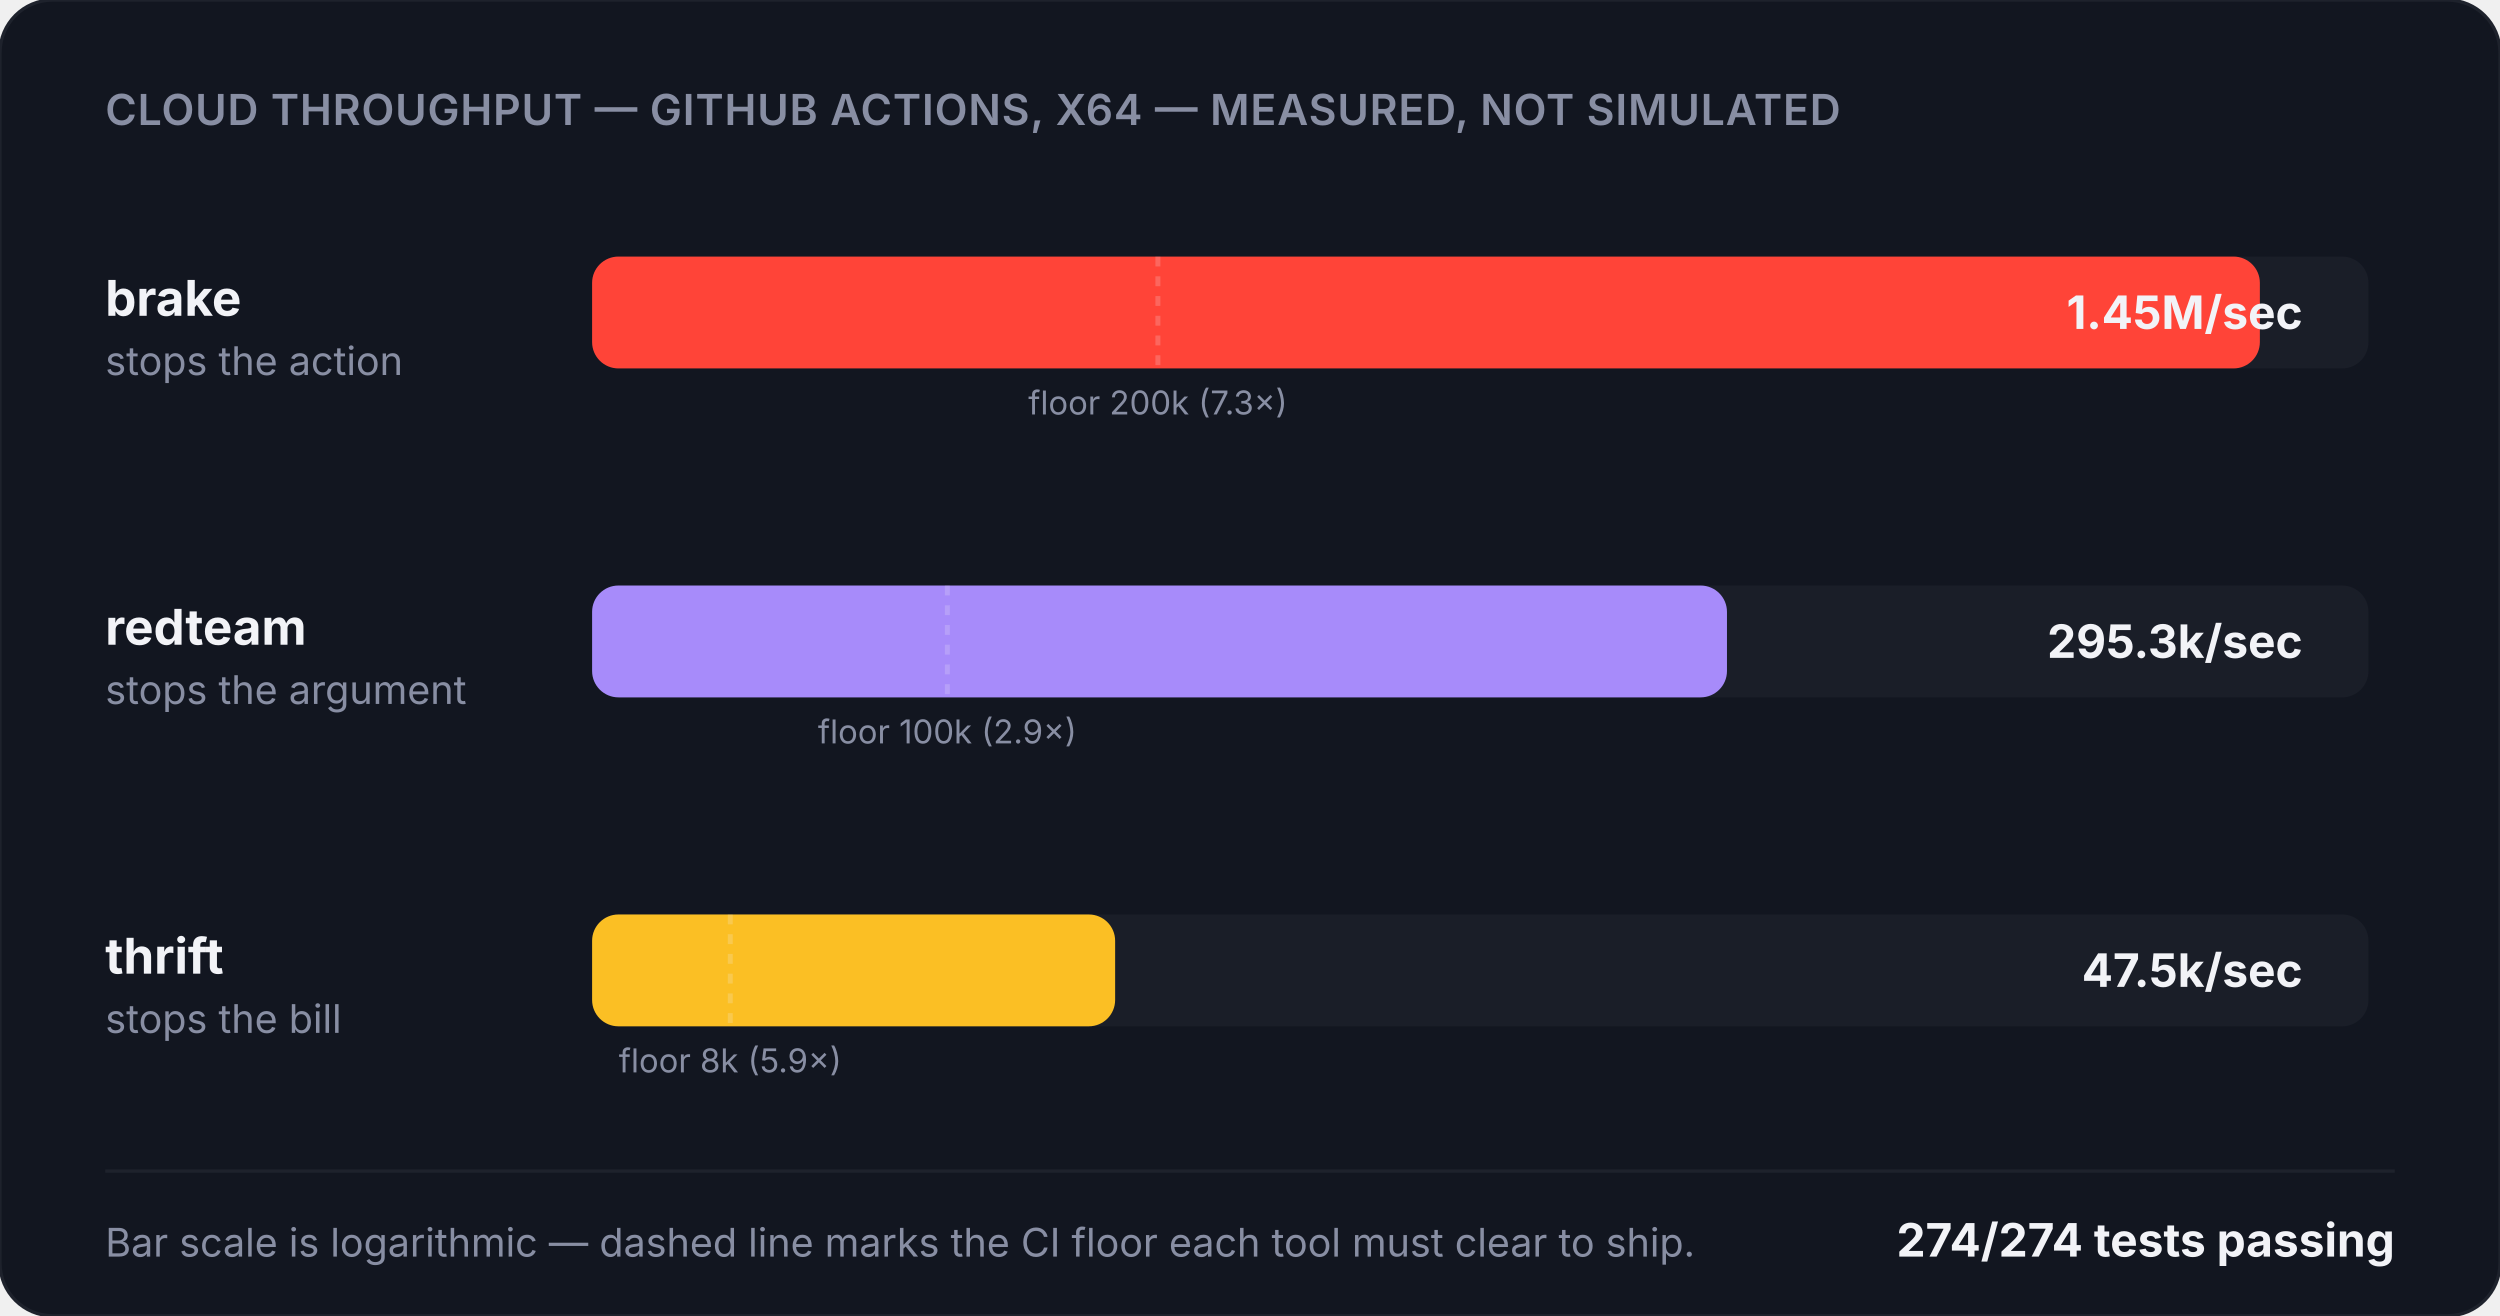
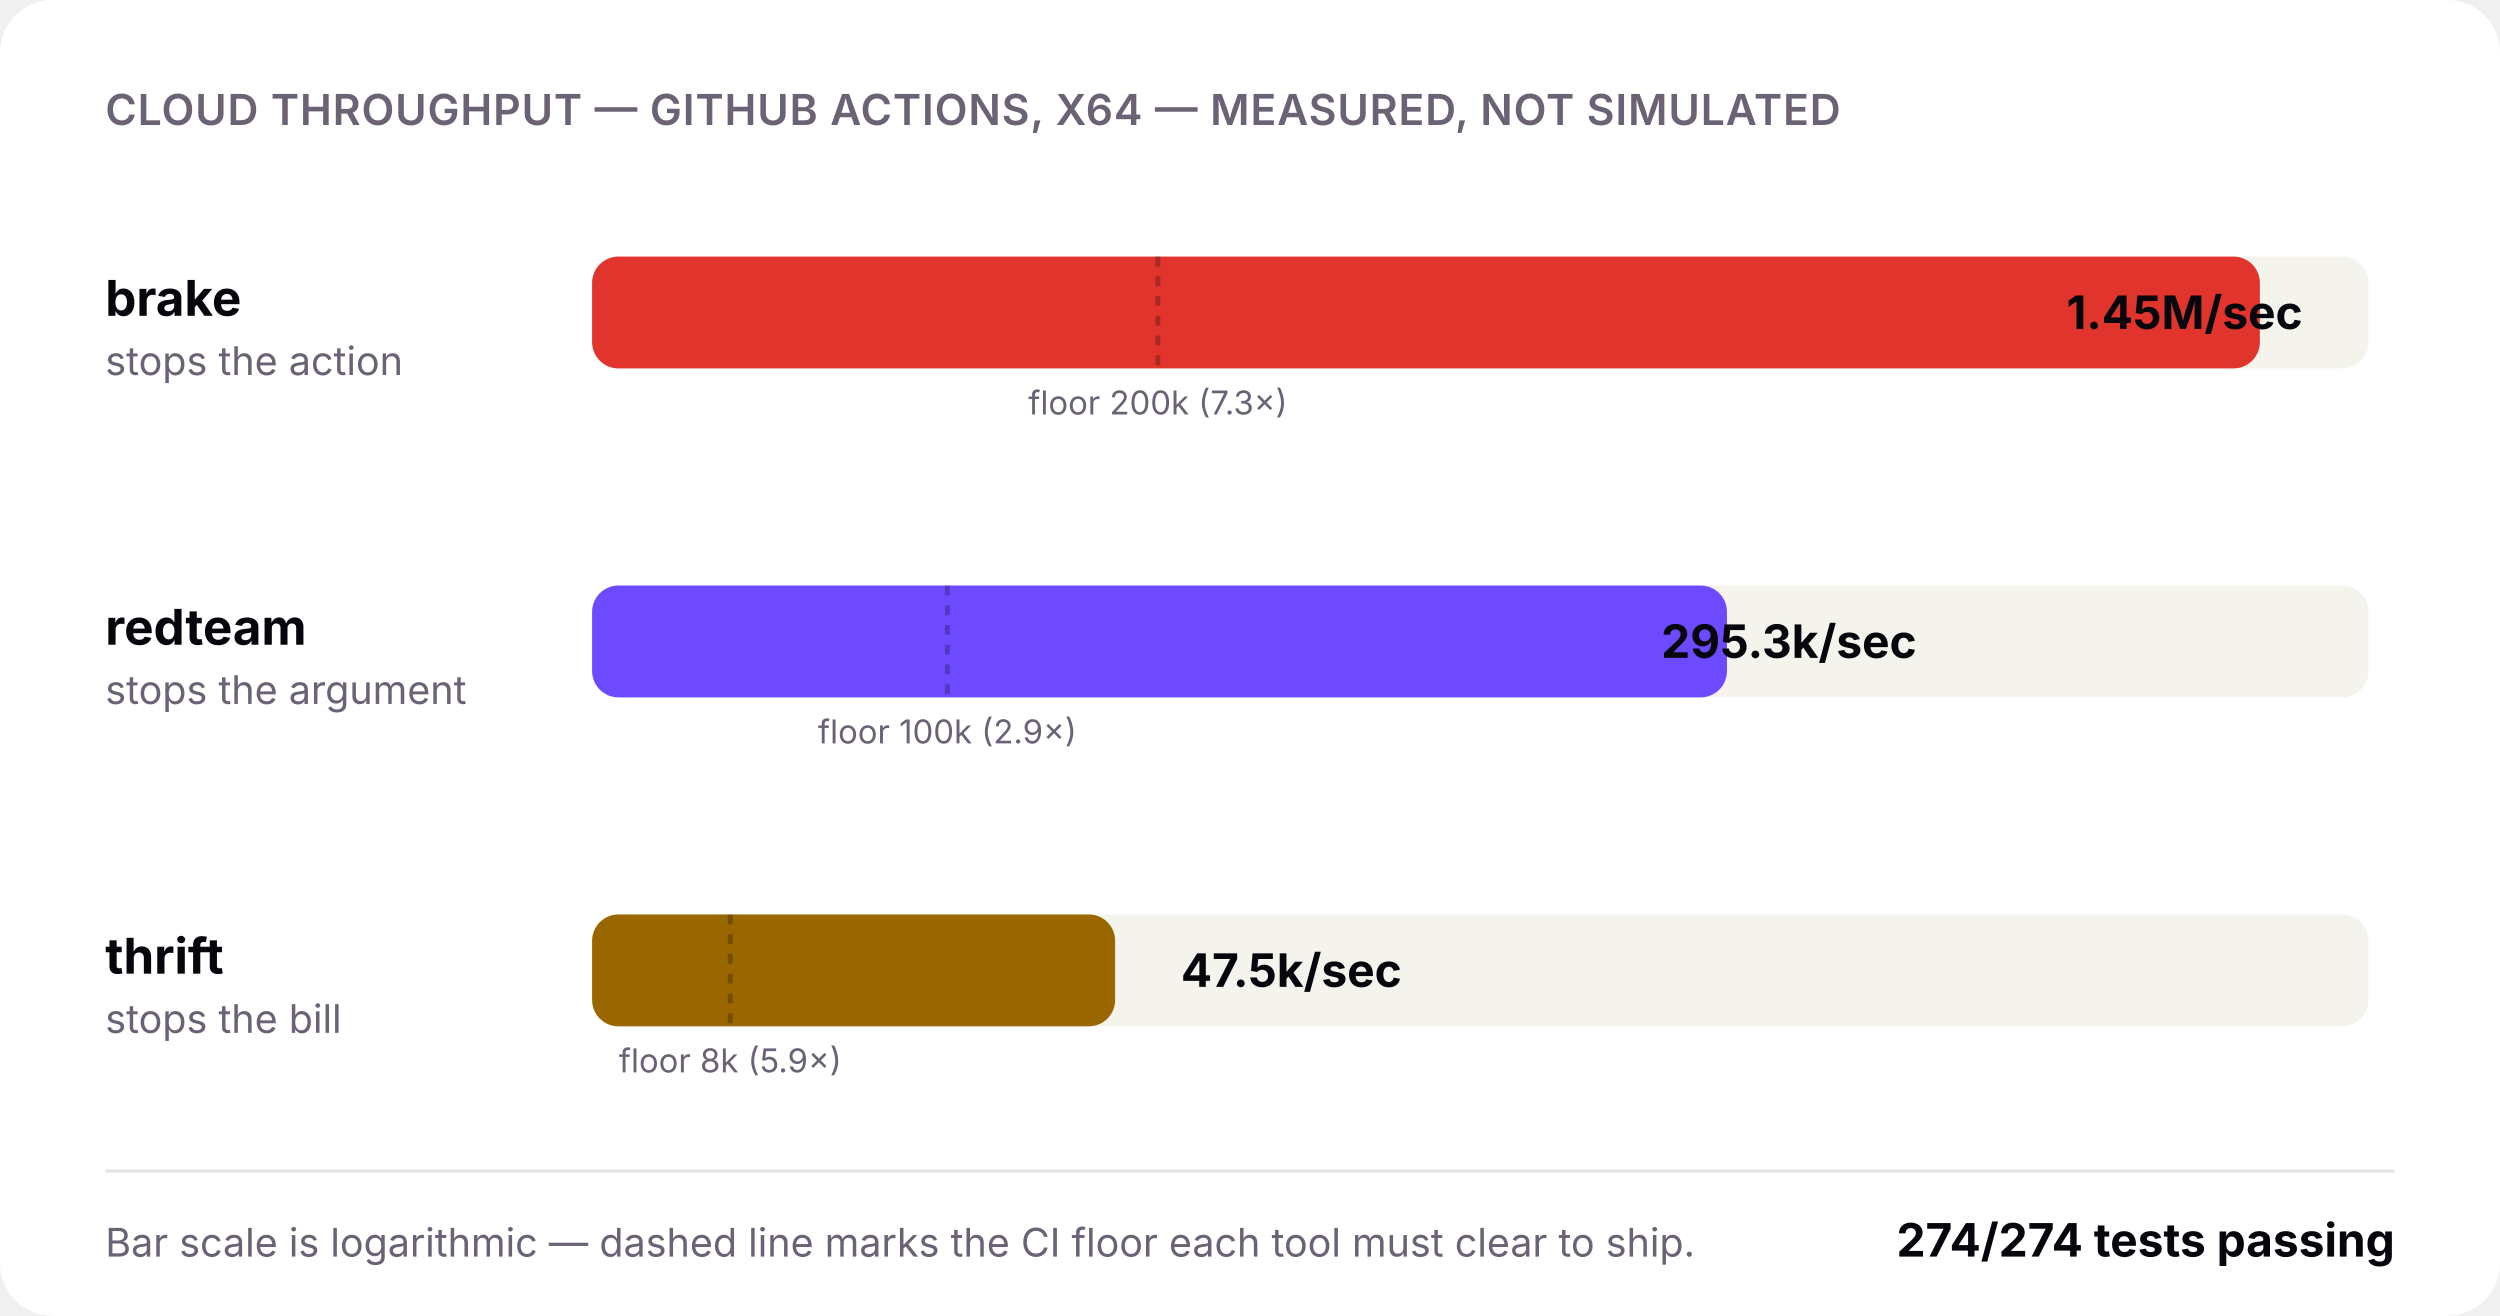
<svg xmlns="http://www.w3.org/2000/svg" viewBox="0 0 760 400" font-family="-apple-system, BlinkMacSystemFont, 'Segoe UI', sans-serif">
  <style>
-     .lbl { font-size: 15px; font-weight: 650; fill: #f2f3f7; }
-     .sub { font-size: 12px; fill: #888ea3; }
-     .val { font-size: 14px; font-weight: 650; fill: #f2f3f7; }
-     .floor { font-size: 10px; fill: #888ea3; }
-     .title { font-size: 13px; font-weight: 600; fill: #888ea3; letter-spacing: 0.02em; }
+     .lbl { font-size: 15px; font-weight: 650; fill: #08060d; }
+     .sub { font-size: 12px; fill: #6b6375; }
+     .val { font-size: 14px; font-weight: 650; fill: #08060d; }
+     .floor { font-size: 10px; fill: #6b6375; }
+     .title { font-size: 13px; font-weight: 600; fill: #6b6375; letter-spacing: 0.02em; }
  </style>
-   <rect x="0" y="0" width="760" height="400" rx="16" fill="#121620" stroke="#1e222c" stroke-width="1" />
+   <rect x="0" y="0" width="760" height="400" rx="16" fill="#ffffff" />
  <text x="32" y="38" class="title">CLOUD THROUGHPUT — GITHUB ACTIONS, X64 — MEASURED, NOT SIMULATED</text>
  <text x="32" y="96" class="lbl">brake</text>
  <text x="32" y="114" class="sub">stops the action</text>
-   <rect x="180" y="78" width="540" height="34" rx="8" fill="#1a1e28" />
-   <rect x="180" y="78" width="507" height="34" rx="8" fill="#ff4438" />
-   <text x="700" y="100" text-anchor="end" class="val">1.45M/sec</text>
-   <line x1="352" y1="78" x2="352" y2="112" stroke="#f2f3f7" stroke-opacity="0.2" stroke-width="1.5" stroke-dasharray="3,3" />
+   <rect x="180" y="78" width="540" height="34" rx="8" fill="#f4f3ec" />
+   <rect x="180" y="78" width="507" height="34" rx="8" fill="#e0342c" />
+   <text x="700" y="100" text-anchor="end" class="val" fill="#ffffff">1.45M/sec</text>
+   <line x1="352" y1="78" x2="352" y2="112" stroke="#08060d" stroke-opacity="0.25" stroke-width="1.5" stroke-dasharray="3,3" />
  <text x="352" y="126" text-anchor="middle" class="floor">floor 200k (7.3×)</text>
  <text x="32" y="196" class="lbl">redteam</text>
  <text x="32" y="214" class="sub">stops the argument</text>
-   <rect x="180" y="178" width="540" height="34" rx="8" fill="#1a1e28" />
-   <rect x="180" y="178" width="345" height="34" rx="8" fill="#a78bfa" />
-   <text x="700" y="200" text-anchor="end" class="val">295.3k/sec</text>
-   <line x1="288" y1="178" x2="288" y2="212" stroke="#f2f3f7" stroke-opacity="0.2" stroke-width="1.5" stroke-dasharray="3,3" />
+   <rect x="180" y="178" width="540" height="34" rx="8" fill="#f4f3ec" />
+   <rect x="180" y="178" width="345" height="34" rx="8" fill="#6d4aff" />
+   <text x="505" y="200" text-anchor="start" class="val" fill="#08060d">295.3k/sec</text>
+   <line x1="288" y1="178" x2="288" y2="212" stroke="#08060d" stroke-opacity="0.25" stroke-width="1.5" stroke-dasharray="3,3" />
  <text x="288" y="226" text-anchor="middle" class="floor">floor 100k (2.9×)</text>
  <text x="32" y="296" class="lbl">thrift</text>
  <text x="32" y="314" class="sub">stops the bill</text>
-   <rect x="180" y="278" width="540" height="34" rx="8" fill="#1a1e28" />
-   <rect x="180" y="278" width="159" height="34" rx="8" fill="#fbbf24" />
-   <text x="700" y="300" text-anchor="end" class="val">47.5k/sec</text>
-   <line x1="222" y1="278" x2="222" y2="312" stroke="#f2f3f7" stroke-opacity="0.2" stroke-width="1.5" stroke-dasharray="3,3" />
+   <rect x="180" y="278" width="540" height="34" rx="8" fill="#f4f3ec" />
+   <rect x="180" y="278" width="159" height="34" rx="8" fill="#9a6600" />
+   <text x="359" y="300" text-anchor="start" class="val" fill="#08060d">47.5k/sec</text>
+   <line x1="222" y1="278" x2="222" y2="312" stroke="#08060d" stroke-opacity="0.25" stroke-width="1.5" stroke-dasharray="3,3" />
  <text x="222" y="326" text-anchor="middle" class="floor">floor 8k (5.9×)</text>
-   <line x1="32" y1="356" x2="728" y2="356" stroke="#1e222c" stroke-width="1" />
+   <line x1="32" y1="356" x2="728" y2="356" stroke="#e5e4e7" stroke-width="1" />
  <text x="32" y="382" class="sub">Bar scale is logarithmic — dashed line marks the CI floor each tool must clear to ship.</text>
  <text x="728" y="382" text-anchor="end" class="val">274/274 tests passing</text>
</svg>
